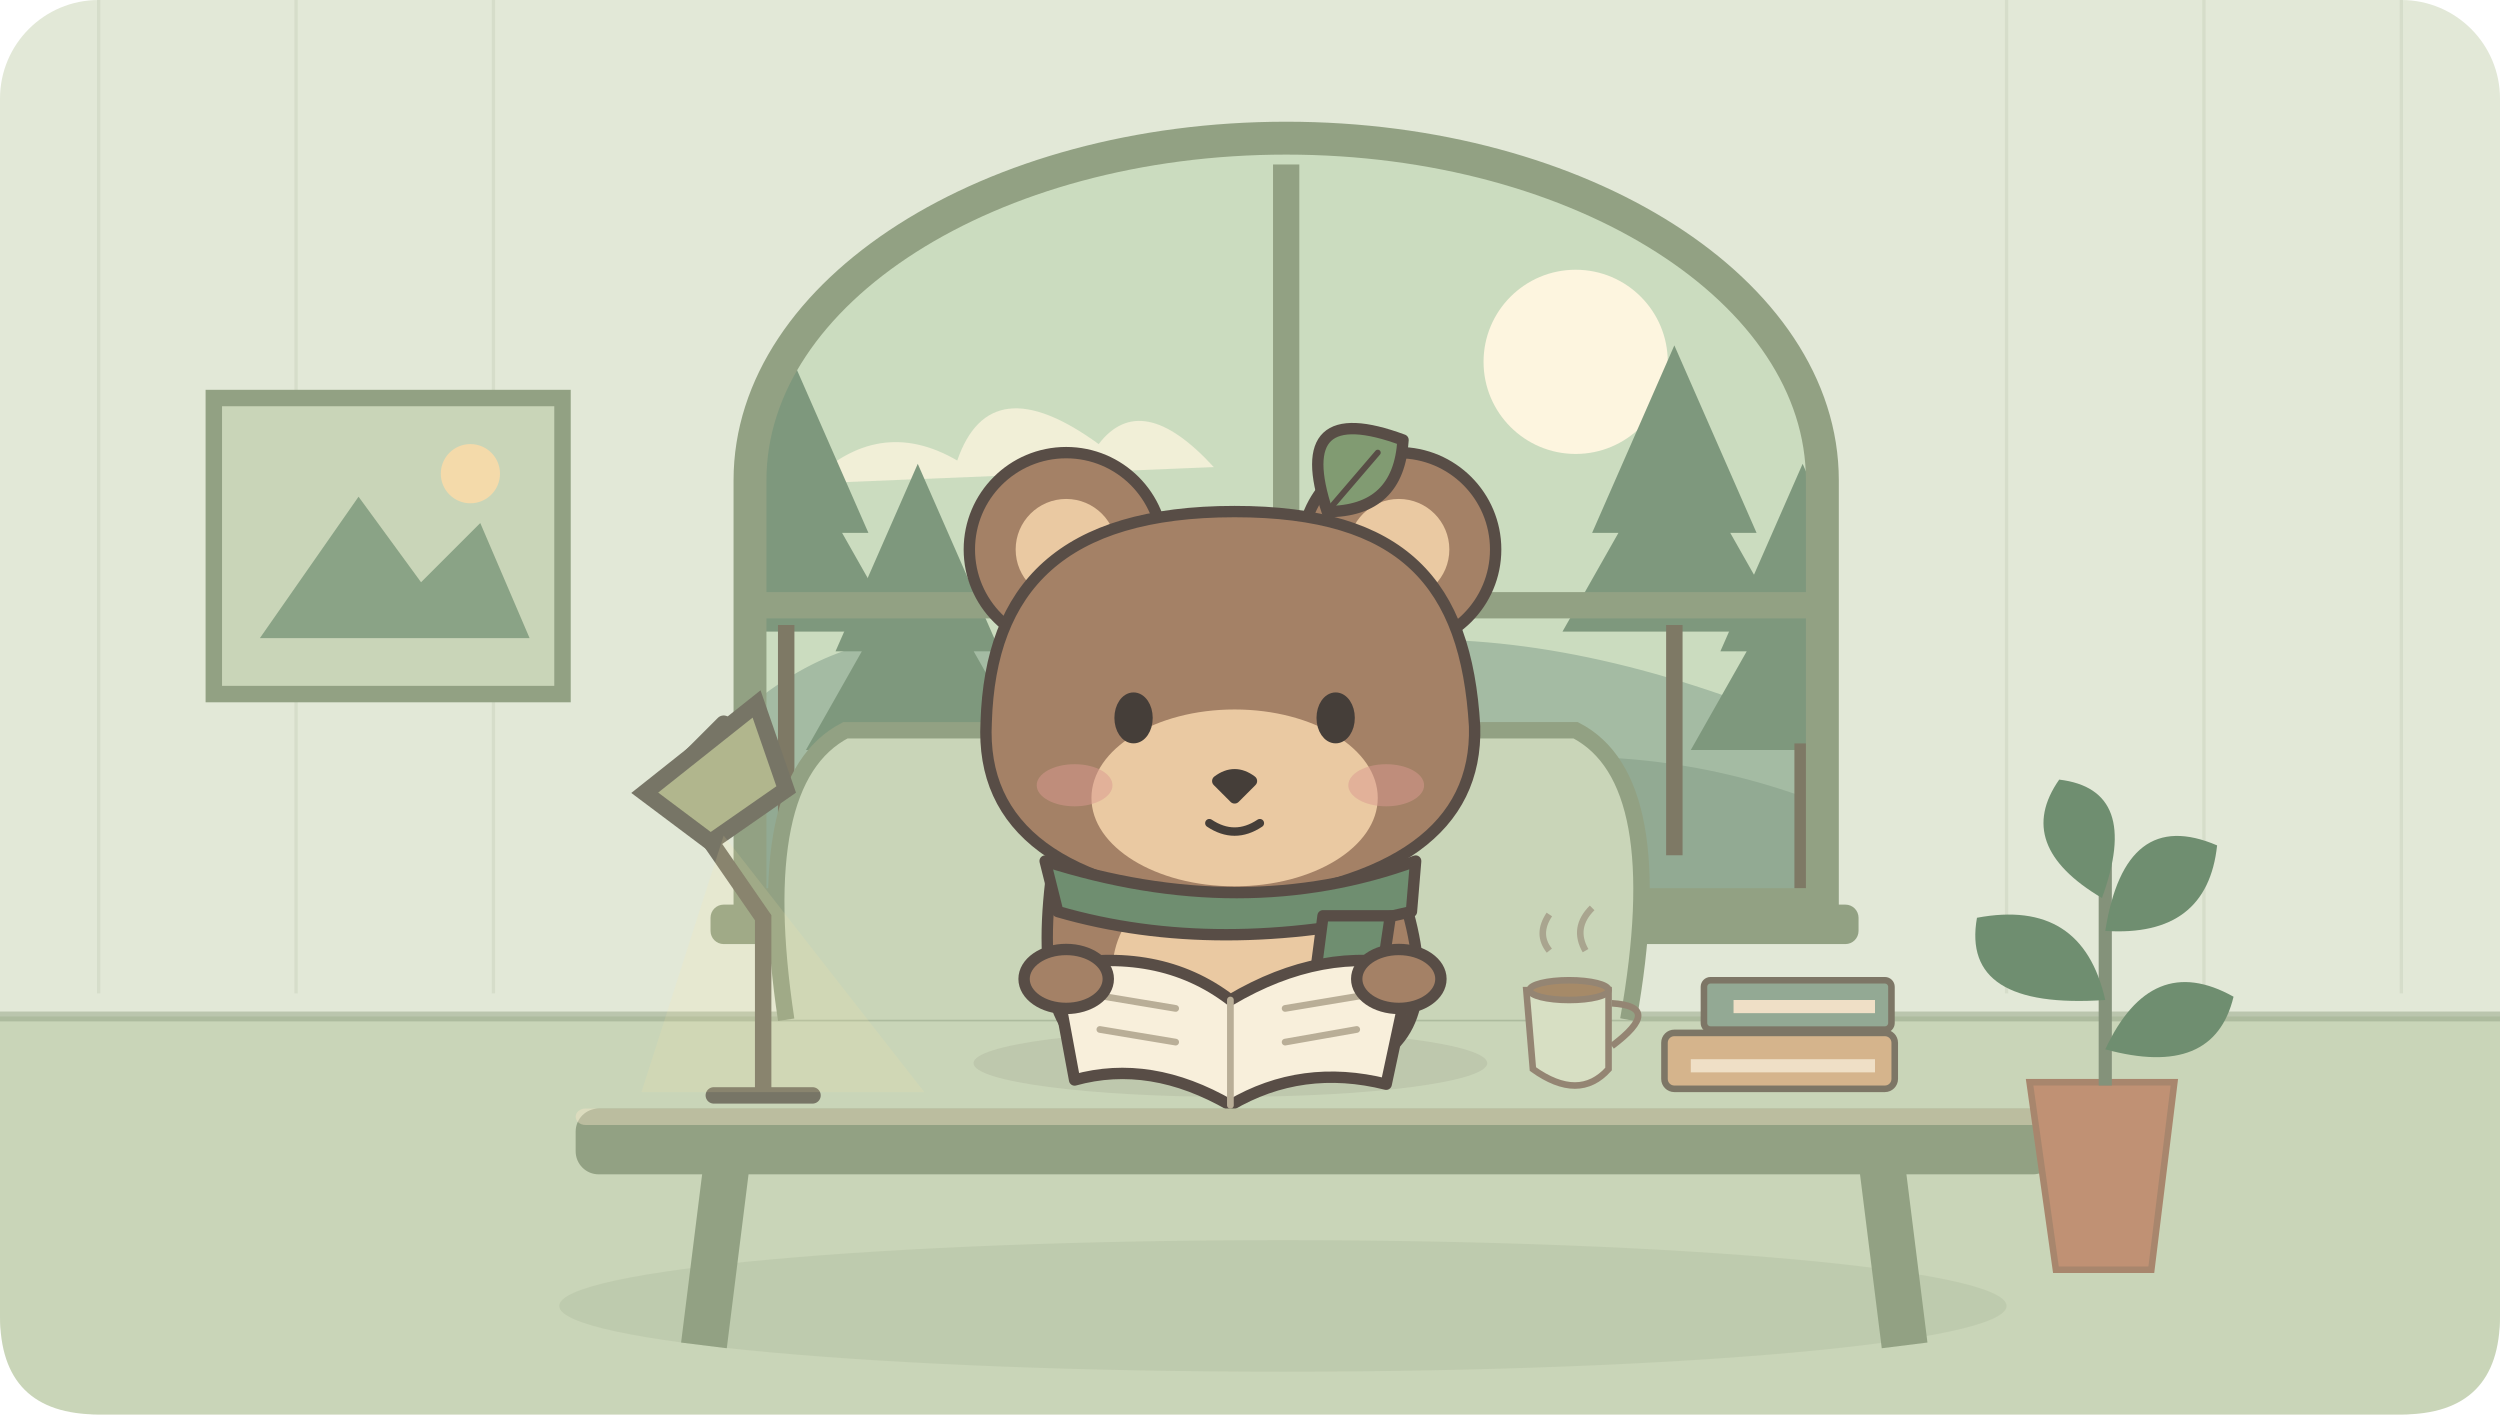
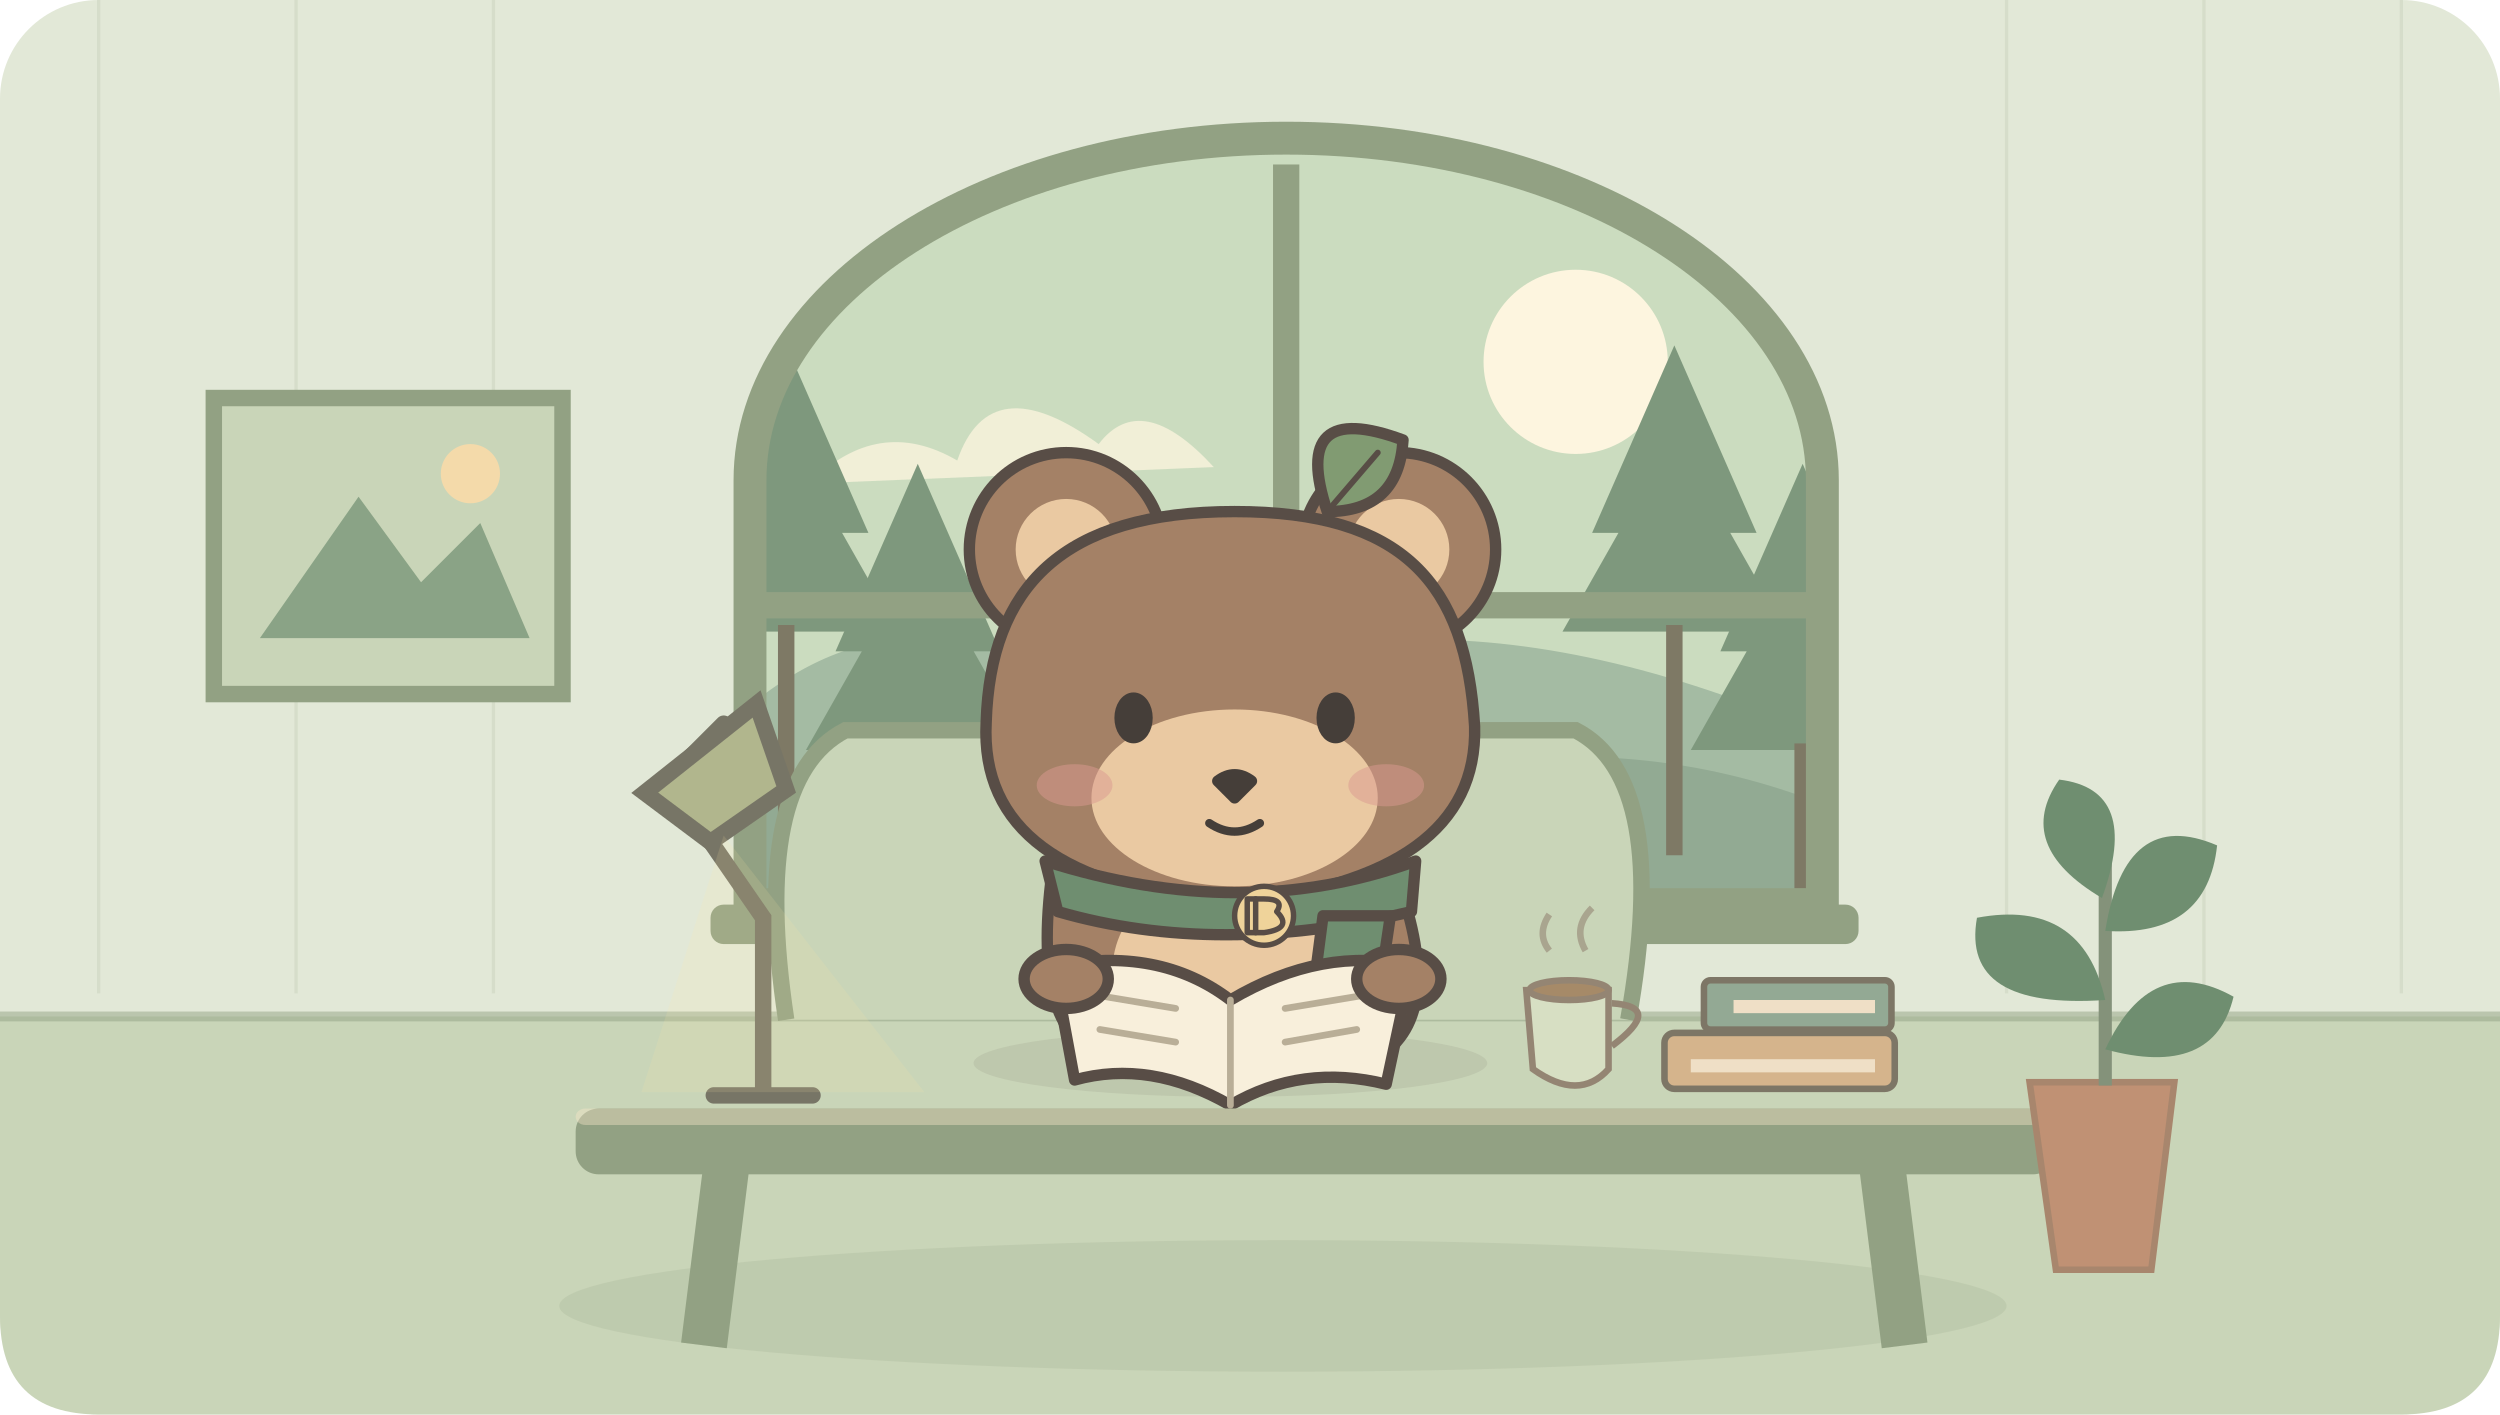
<svg xmlns="http://www.w3.org/2000/svg" viewBox="0 0 760 430" class="room-scene room-mini" role="img" aria-label="өрөө" style="--companion-accent:#6f8e70">
  <defs>
    <clipPath id="_R_0_-window">
      <path d="M228 275V146A163 104 0 0 1 554 146V275Z" />
    </clipPath>
  </defs>
  <rect width="760" height="430" rx="30" fill="#e2e8d7" />
  <g stroke="#92a183" stroke-width="1" opacity=".16">
    <path d="M30 0V302" />
    <path d="M90 0V302" />
    <path d="M150 0V302" />
    <path d="M610 0V302" />
    <path d="M670 0V302" />
    <path d="M730 0V302" />
  </g>
  <path d="M0 309H760V400Q760 430 730 430H30Q0 430 0 400Z" fill="#c9d5b8" />
  <path d="M0 309H760" stroke="#92a183" stroke-width="3" opacity=".5" />
  <g clip-path="url(#_R_0_-window)">
    <rect x="218" y="30" width="348" height="252" fill="#cbdcbf" />
    <g fill="#fdf5df">
      <circle cx="479" cy="110" r="28" />
      <path d="M246 147Q267 126 291 140Q301 111 334 135Q347 118 369 142Z" opacity=".75" />
    </g>
    <path d="M204 239Q268 160 338 220Q433 163 575 233V288H204Z" fill="#a4bba3" />
    <path d="M193 272Q281 198 379 251Q492 205 586 260V290H193Z" fill="#92aa93" />
    <g fill="#7e987d">
      <g transform="translate(239 105)">
        <path d="M0 0L-25 57H-17L-34 87H34L17 57H25Z" />
        <path d="M0 85V155" stroke="#7e7965" stroke-width="5" />
      </g>
      <g transform="translate(279 141)">
        <path d="M0 0L-25 57H-17L-34 87H34L17 57H25Z" />
        <path d="M0 85V155" stroke="#7e7965" stroke-width="5" />
      </g>
      <g transform="translate(509 105)">
        <path d="M0 0L-25 57H-17L-34 87H34L17 57H25Z" />
        <path d="M0 85V155" stroke="#7e7965" stroke-width="5" />
      </g>
      <g transform="translate(548 141)">
        <path d="M0 0L-25 57H-17L-34 87H34L17 57H25Z" />
        <path d="M0 85V155" stroke="#7e7965" stroke-width="5" />
      </g>
    </g>
  </g>
  <path d="M228 275V146A163 104 0 0 1 554 146V275Z" fill="none" stroke="#92a183" stroke-width="10" />
  <path d="M391 50V274M230 184H552" stroke="#92a183" stroke-width="8" />
  <rect x="216" y="275" width="349" height="12" rx="4" fill="#92a183" />
  <g>
    <path d="M65 121H171V211H65Z" fill="#c9d5b8" stroke="#92a183" stroke-width="5" />
    <path d="M79 194L109 151 128 177 146 159 161 194Z" fill="#6f8e70" opacity=".7" />
    <circle cx="143" cy="144" r="9" fill="#f4daaa" />
  </g>
  <ellipse cx="390" cy="397" rx="220" ry="20" fill="#92a183" opacity=".19" />
  <path d="M222 345L214 409M571 345L579 409" fill="none" stroke="#92a183" stroke-width="14" />
  <path d="M239 310Q228 237 257 222H479Q508 237 495 310" fill="#c9d5b8" stroke="#92a183" stroke-width="5" />
  <g transform="translate(287 112) scale(1.28)">
    <g class="companion companion-idle" fill="#a48166" stroke="#584d46" stroke-width="2.7" stroke-linejoin="round" stroke-linecap="round">
      <ellipse cx="68" cy="165" rx="61" ry="8" fill="#584d46" opacity=".1" stroke="none" />
      <path d="M26 117Q20 158 38 163L104 163Q120 152 106 117Z" />
      <ellipse cx="68" cy="143" rx="28" ry="24" fill="#eac9a2" stroke="none" />
      <g>
        <circle cx="29" cy="43" r="23" />
        <circle cx="108" cy="43" r="23" />
        <circle cx="29" cy="43" r="12" fill="#eac9a2" stroke="none" />
        <circle cx="108" cy="43" r="12" fill="#eac9a2" stroke="none" />
      </g>
      <path d="M69 34C109 34 124 51 126 85Q127 121 68 127Q8 122 10 84C11 52 28 34 69 34Z" />
      <ellipse cx="69" cy="102" rx="34" ry="21" fill="#eac9a2" stroke="none" />
      <g class="companion-eyes" fill="#453e39" stroke="#453e39">
        <g>
          <ellipse cx="45" cy="83" rx="3.2" ry="4.7" />
          <ellipse cx="93" cy="83" rx="3.2" ry="4.7" />
        </g>
        <path d="M65 98Q69 95 73 98L69 102Z" />
        <path d="M63 108Q69 112 75 108" fill="none" stroke-width="2" />
      </g>
      <g fill="#da9a90" opacity=".5" stroke="none">
        <ellipse cx="31" cy="99" rx="9" ry="5" />
        <ellipse cx="105" cy="99" rx="9" ry="5" />
      </g>
      <g fill="#6f8e70">
        <path d="M24 117Q71 132 112 117L111 129Q65 140 27 129Z" />
        <path d="M90 130L106 130 102 157 87 153Z" />
      </g>
+       <g class="bondook-badge" stroke-width="1.3">
+         <circle cx="76" cy="130" r="7" fill="#efd39a" />
+         <path d="M72 126H76Q81 126 79 129Q83 133 76 134H72Z" fill="none" />
+         <path d="M74 126V134" fill="none" />
+       </g>
      <g fill="#819b72">
        <path d="M91 34Q82 7 109 17Q108 34 91 34Z" />
        <path d="M91 34L103 20" fill="none" stroke-width="1.4" />
      </g>
      <g>
        <path d="M26 142Q51 137 68 150Q90 137 111 142L105 170Q85 165 68 175Q49 164 31 169Z" fill="#f8efdb" />
        <path d="M68 150V175M37 149L55 152M37 157L55 160M81 152L99 149M81 160L98 157" fill="none" stroke="#b9ae97" stroke-width="1.6" />
      </g>
      <ellipse class="companion-hand" cx="29" cy="145" rx="10" ry="7" />
      <ellipse cx="108" cy="145" rx="10" ry="7" />
    </g>
  </g>
  <rect x="175" y="337" width="450" height="20" rx="7" fill="#92a183" />
  <rect x="175" y="337" width="450" height="5" rx="3" fill="#f8e6c7" opacity=".4" />
  <g stroke="#777566" stroke-width="5" fill="none" stroke-linecap="round">
    <path d="M217 333H247M232 331V279L203 237 220 220" />
    <path d="M196 241L230 214 239 240 216 256Z" fill="#b1b68d" />
    <path d="M220 254L281 332H195Z" fill="#ffe7a0" opacity=".13" stroke="none" />
  </g>
  <g stroke="#7d7666" stroke-width="2">
    <rect x="506" y="314" width="70" height="17" rx="3" fill="#d5b48c" />
    <rect x="518" y="298" width="57" height="15" rx="2" fill="#93a994" />
    <path d="M514 324H570M527 306H570" stroke="#efdfc6" stroke-width="4" />
  </g>
  <g stroke="#948573" stroke-width="2">
    <path d="M464 301H489V325Q480 335 466 325Z" fill="#d7dfc3" />
    <path d="M490 305Q506 306 490 318" fill="none" />
    <ellipse cx="477" cy="301" rx="12" ry="3" fill="#a68a68" />
    <path class="tea-steam" d="M471 289Q467 284 471 278M482 289Q478 282 484 276" fill="none" opacity=".6" />
  </g>
  <g>
    <path d="M617 329H661L654 386H625Z" fill="#c09174" stroke="#a8866d" stroke-width="2" />
    <path d="M640 330V261" stroke="#84927a" stroke-width="4" />
    <g fill="#6f8e70">
      <path d="M640 304Q596 307 601 279Q633 273 640 304Z" />
      <path d="M640 283Q646 245 674 257Q671 285 640 283Z" />
      <path d="M639 273Q612 257 626 237Q651 240 639 273Z" />
      <path d="M640 319Q654 289 679 303Q673 328 640 319Z" />
    </g>
  </g>
</svg>
